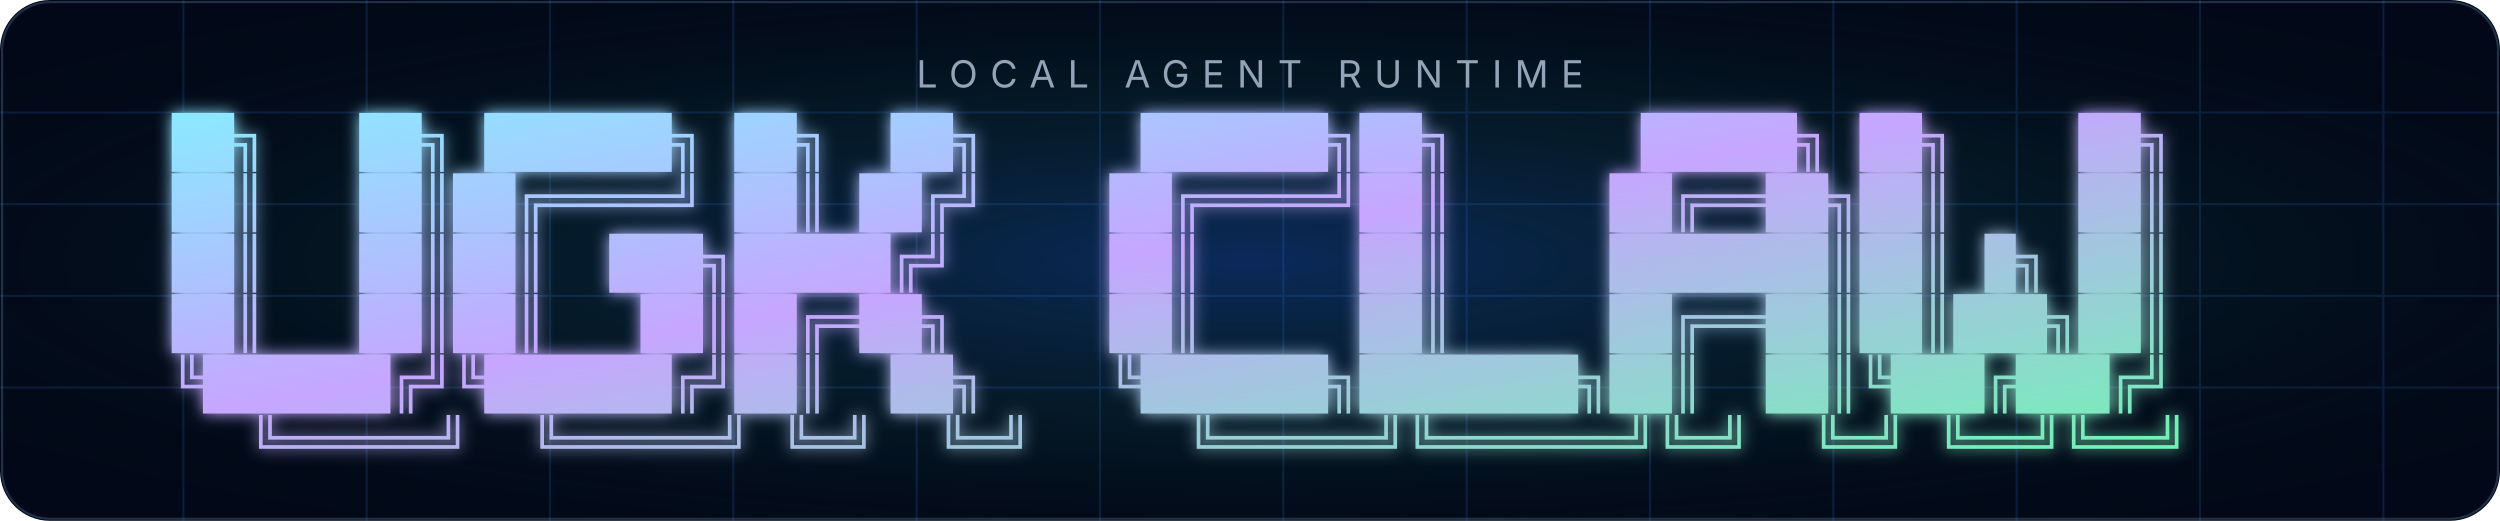
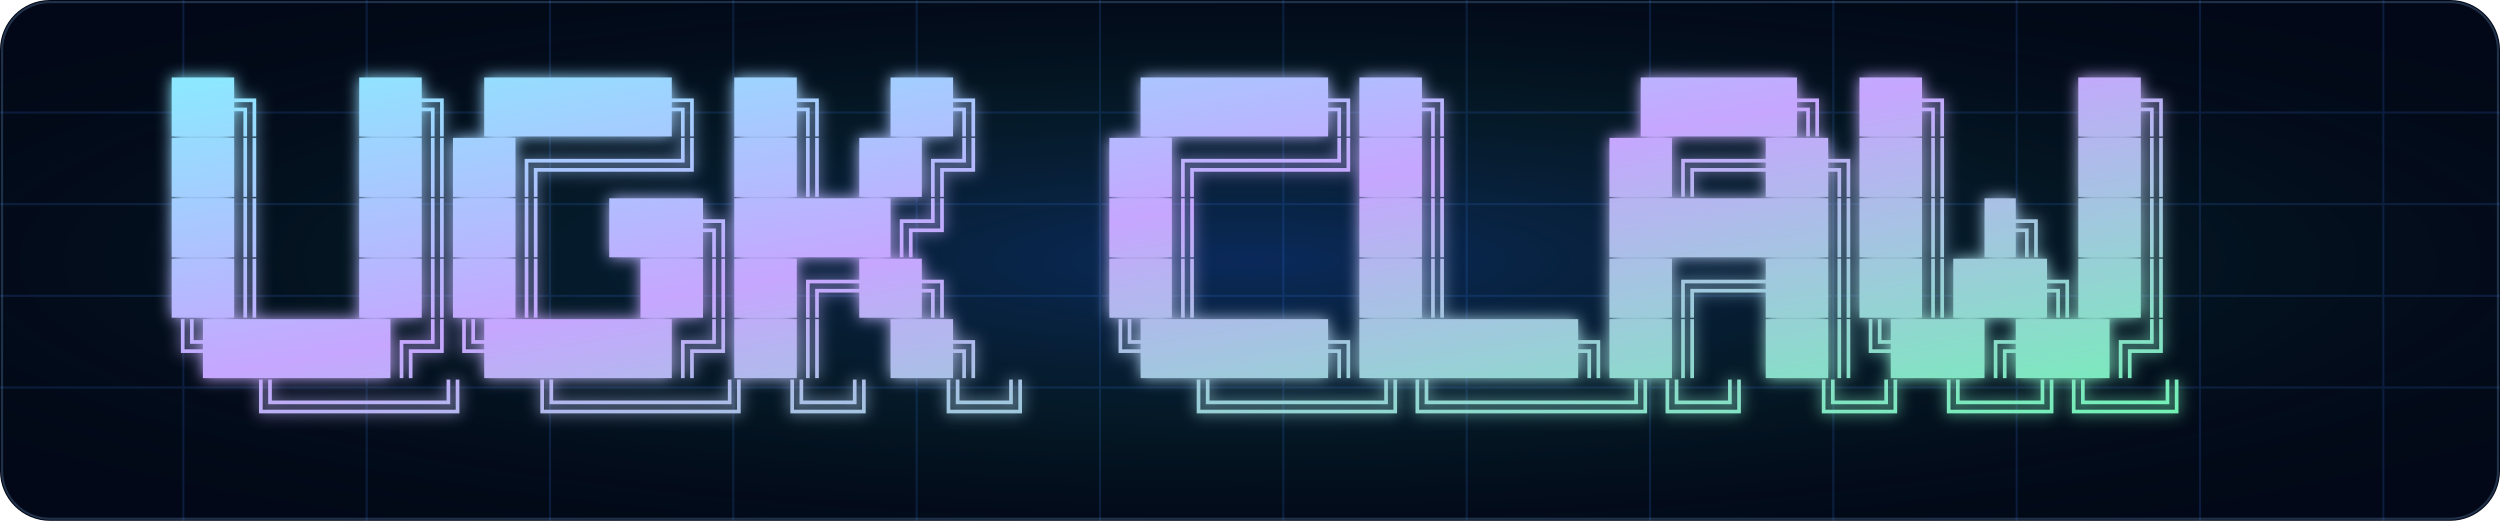
<svg xmlns="http://www.w3.org/2000/svg" width="1200" height="250" viewBox="0 0 1200 250" role="img" aria-labelledby="title desc">
  <defs>
    <linearGradient id="logoText" x1="0" x2="1" y1="0" y2="1">
      <stop offset="0%" stop-color="#8be9ff" />
      <stop offset="45%" stop-color="#c6a6ff" />
      <stop offset="100%" stop-color="#72f2b5" />
    </linearGradient>
    <radialGradient id="glow" cx="50%" cy="50%" r="65%">
      <stop offset="0%" stop-color="#1f6feb" stop-opacity="0.32" />
      <stop offset="55%" stop-color="#0f766e" stop-opacity="0.12" />
      <stop offset="100%" stop-color="#020617" stop-opacity="0" />
    </radialGradient>
    <filter id="softGlow" x="-20%" y="-40%" width="140%" height="180%">
      <feGaussianBlur stdDeviation="3.5" result="blur" />
      <feMerge>
        <feMergeNode in="blur" />
        <feMergeNode in="SourceGraphic" />
      </feMerge>
    </filter>
  </defs>
  <rect width="1200" height="250" rx="24" fill="#020817" />
  <rect x="1" y="1" width="1198" height="248" rx="23" fill="none" stroke="#203149" />
  <rect width="1200" height="250" rx="24" fill="url(#glow)" />
  <g opacity="0.16" stroke="#3b82f6" stroke-width="1">
    <path d="M0 54H1200M0 98H1200M0 142H1200M0 186H1200" />
    <path d="M88 0V250M176 0V250M264 0V250M352 0V250M440 0V250M528 0V250M616 0V250M704 0V250M792 0V250M880 0V250M968 0V250M1056 0V250M1144 0V250" />
  </g>
-   <text x="50%" y="42" text-anchor="middle" fill="#94a3b8" font-family="Inter, Segoe UI, sans-serif" font-size="18" letter-spacing="6">LOCAL AGENT RUNTIME</text>
-   <text x="50%" y="75" text-anchor="middle" fill="url(#logoText)" filter="url(#softGlow)" font-family="Consolas, 'SFMono-Regular', 'Liberation Mono', monospace" font-size="25" font-weight="700" xml:space="preserve">
+   <text x="50%" y="58" text-anchor="middle" fill="url(#logoText)" filter="url(#softGlow)" font-family="Consolas, 'SFMono-Regular', 'Liberation Mono', monospace" font-size="25" font-weight="700" xml:space="preserve">
    <tspan x="50%" dy="0">██╗   ██╗ ██████╗ ██╗  ██╗     ██████╗██╗      █████╗ ██╗    ██╗</tspan>
    <tspan x="50%" dy="29">██║   ██║██╔════╝ ██║ ██╔╝    ██╔════╝██║     ██╔══██╗██║    ██║</tspan>
    <tspan x="50%" dy="29">██║   ██║██║  ███╗█████╔╝     ██║     ██║     ███████║██║ █╗ ██║</tspan>
    <tspan x="50%" dy="29">██║   ██║██║   ██║██╔═██╗     ██║     ██║     ██╔══██║██║███╗██║</tspan>
    <tspan x="50%" dy="29">╚██████╔╝╚██████╔╝██║  ██╗    ╚██████╗███████╗██║  ██║╚███╔███╔╝</tspan>
    <tspan x="50%" dy="29"> ╚═════╝  ╚═════╝ ╚═╝  ╚═╝     ╚═════╝╚══════╝╚═╝  ╚═╝ ╚══╝╚══╝</tspan>
  </text>
</svg>
